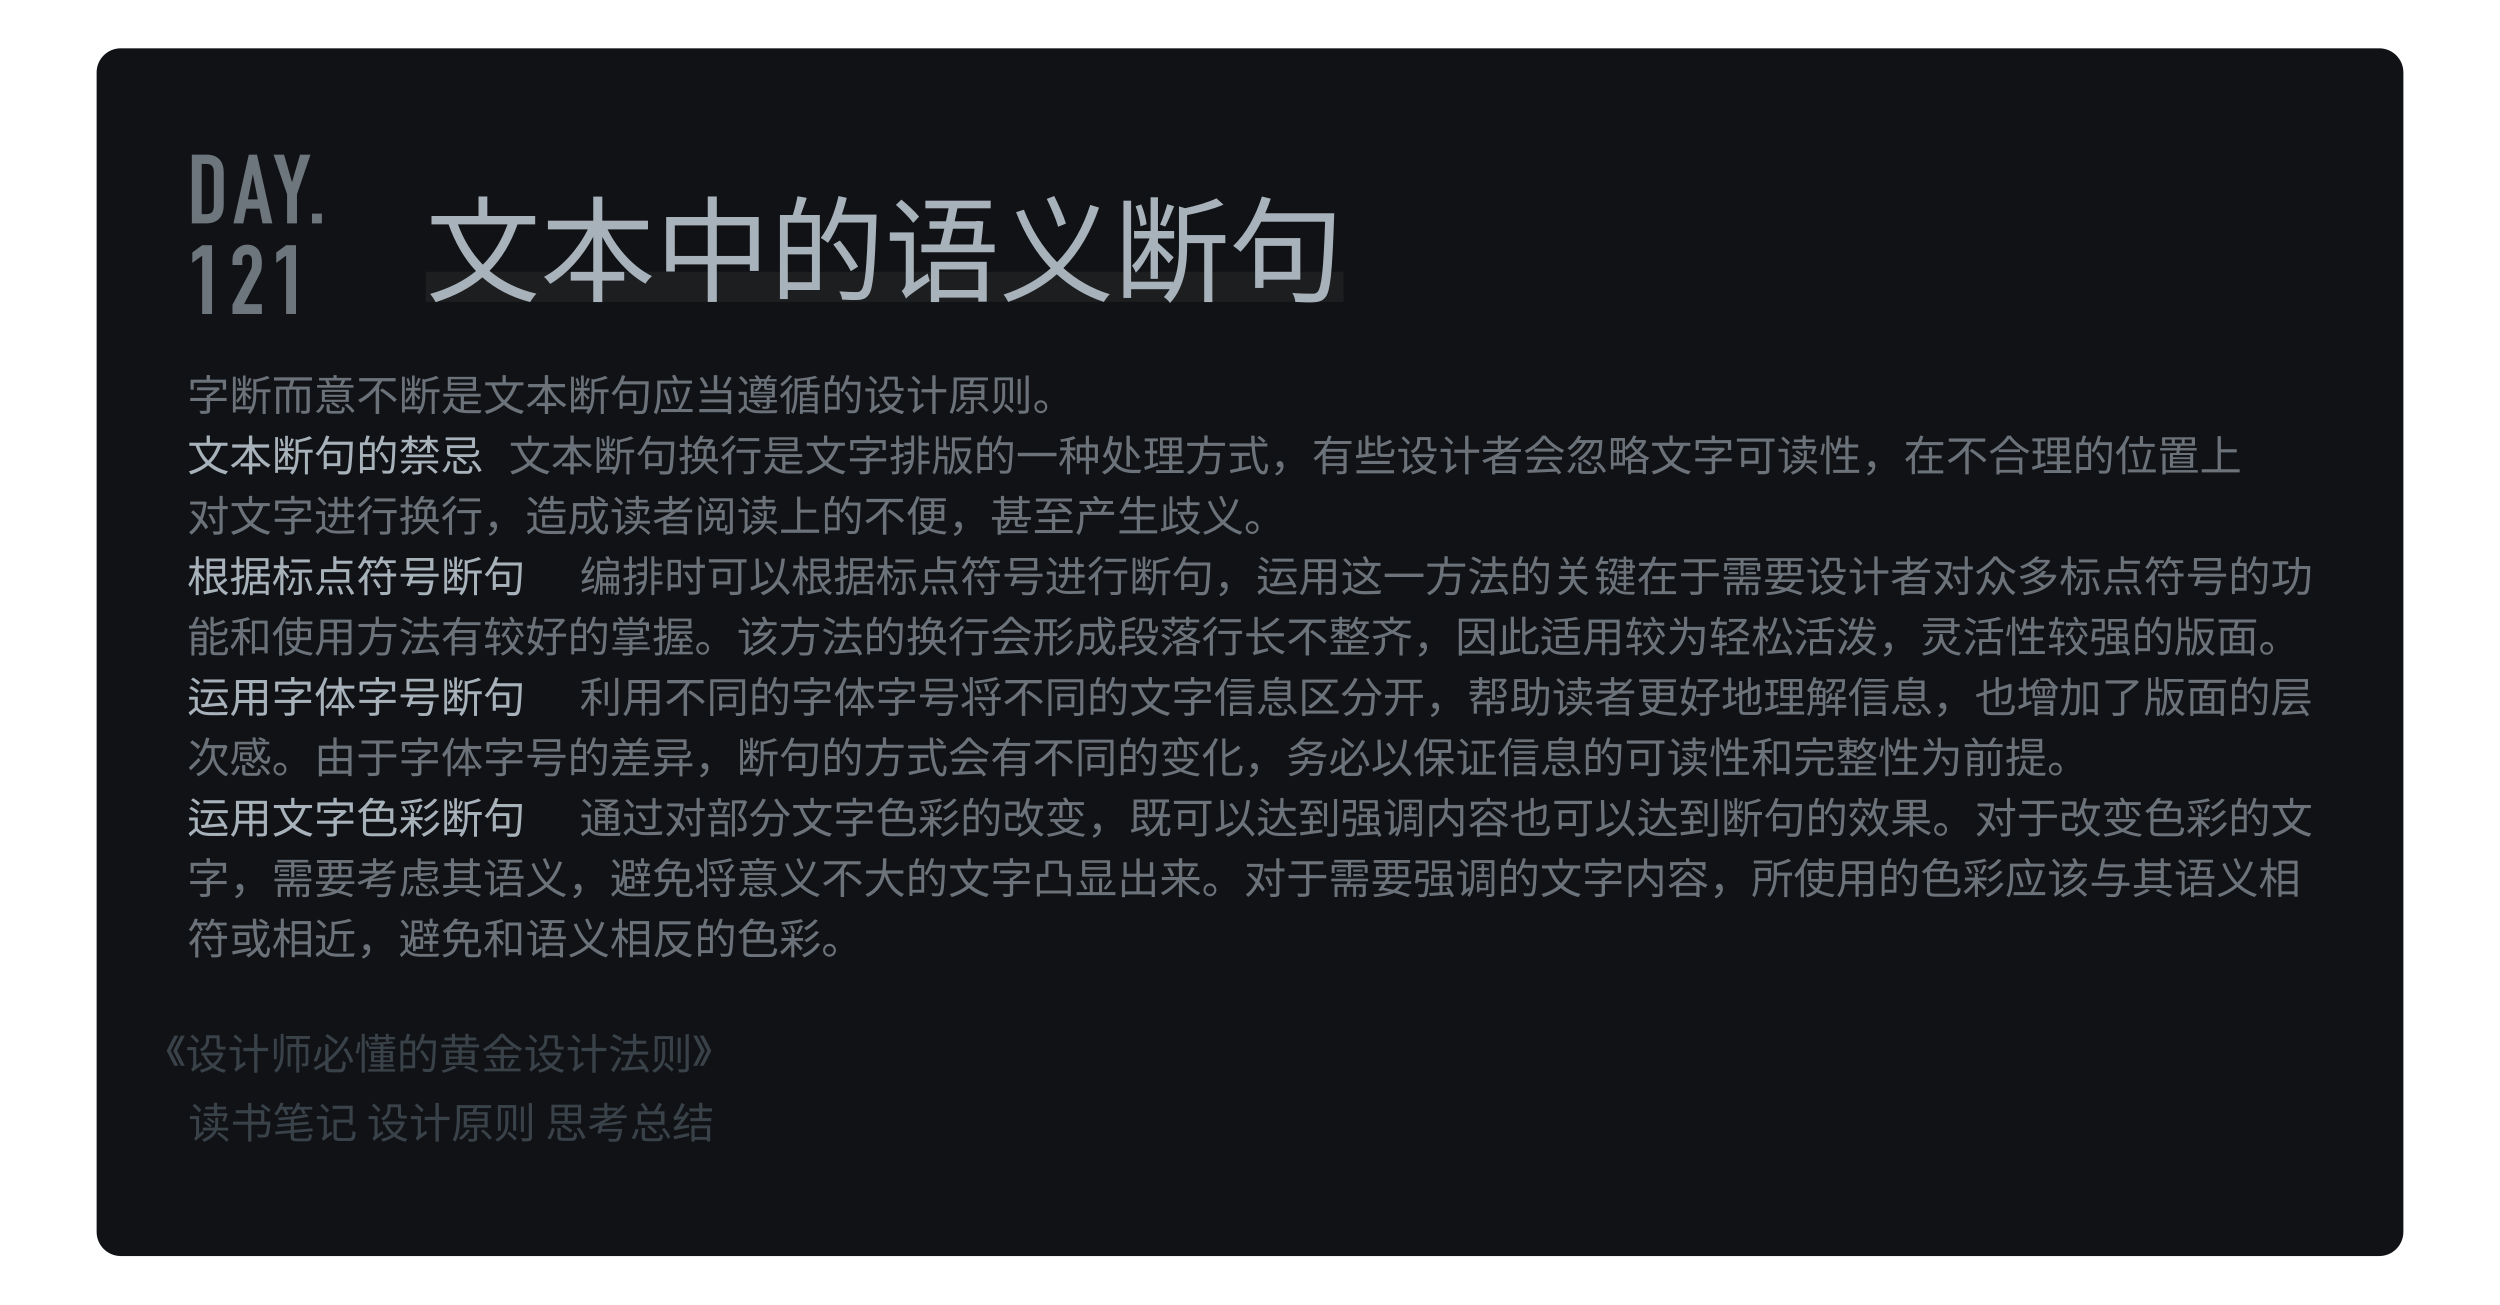
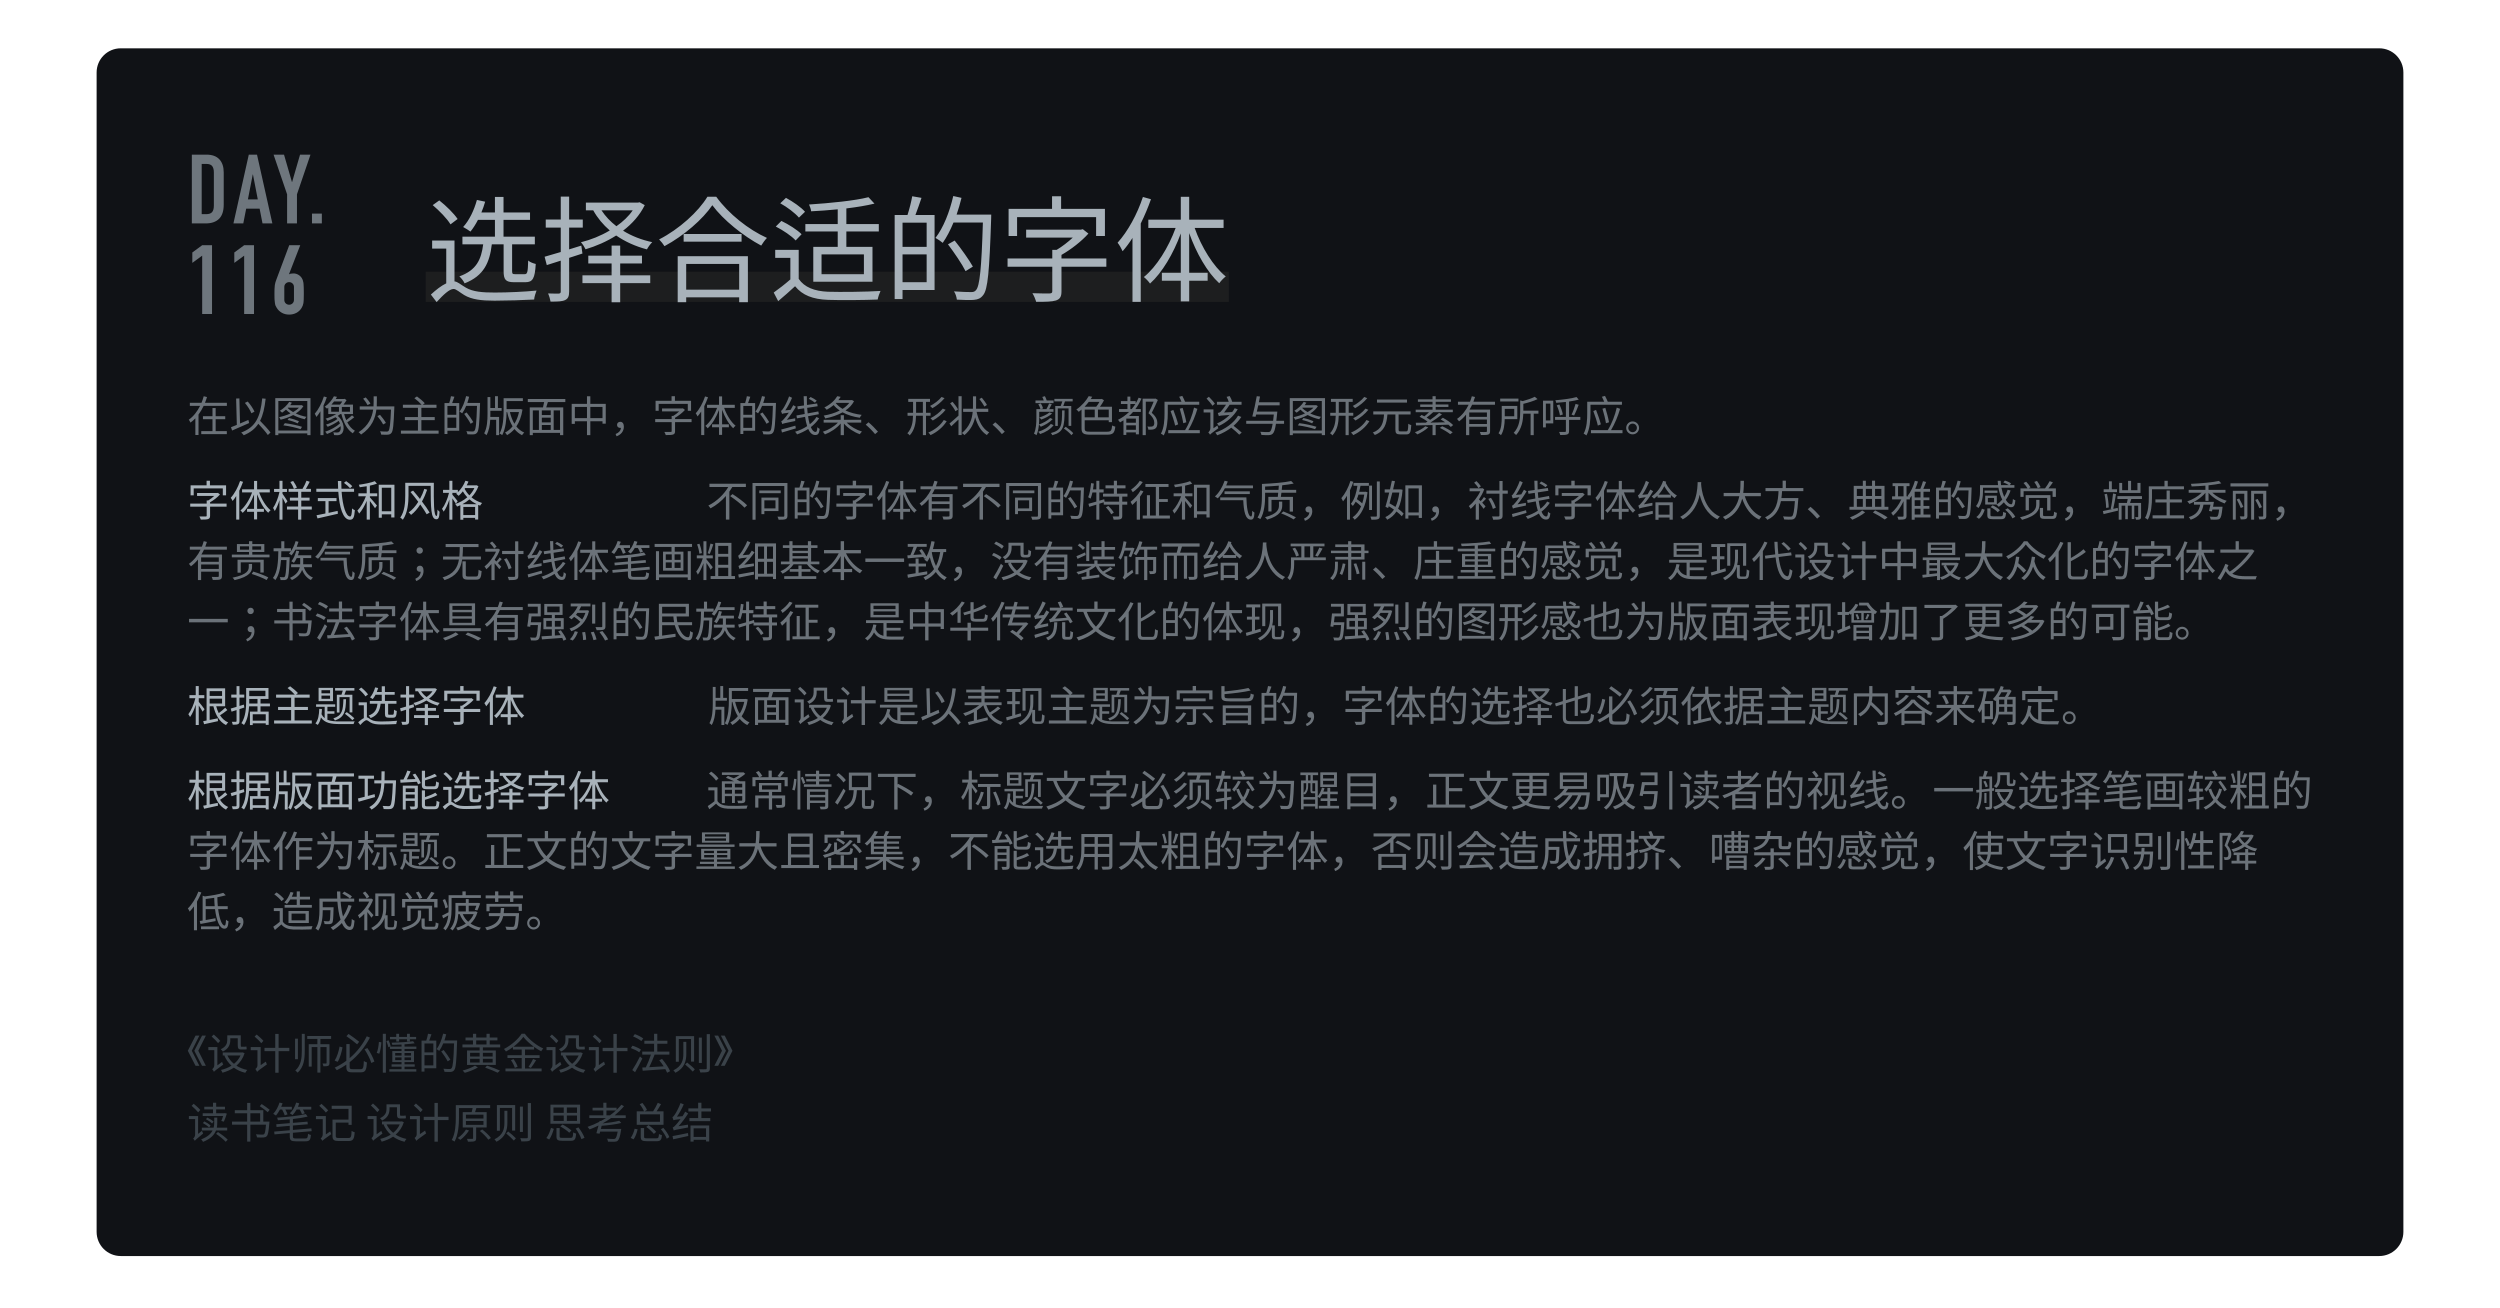
- <svg xmlns="http://www.w3.org/2000/svg" width="828px" height="432px" viewBox="0 0 828 432" version="1.1">
-   <g id="121" stroke="none" stroke-width="1" fill="none" fill-rule="evenodd">
+ <svg xmlns="http://www.w3.org/2000/svg" width="828px" height="433px" viewBox="0 0 828 433" version="1.1">
+   <g id="116" stroke="none" stroke-width="1" fill="none" fill-rule="evenodd" transform="translate(0, 0)">
    <g id="编组" transform="translate(32, 16)">
      <rect id="矩形" fill="#101216" x="0" y="0" width="764" height="400" rx="8" />
-       <path d="M31.536,58 L31.536,35.216 L36.368,35.216 C38.245,35.216 39.669,35.728 40.64,36.752 C41.611,37.776 42.096,39.227 42.096,41.104 L42.096,51.76 C42.096,53.893 41.579,55.467 40.544,56.48 C39.509,57.493 38.021,58 36.08,58 L31.536,58 Z M34.8,38.288 L34.8,54.928 L36.304,54.928 C37.221,54.928 37.872,54.699 38.256,54.24 C38.64,53.781 38.832,53.061 38.832,52.08 L38.832,41.104 C38.832,40.208 38.651,39.515 38.288,39.024 C37.925,38.533 37.264,38.288 36.304,38.288 L34.8,38.288 Z M53.376,50.032 L51.776,41.776 L51.712,41.776 L50.112,50.032 L53.376,50.032 Z M45.312,58 L50.4,35.216 L53.12,35.216 L58.208,58 L54.944,58 L53.984,53.104 L49.536,53.104 L48.576,58 L45.312,58 Z M63.088,58 L63.088,48.368 L58.608,35.216 L62.064,35.216 L64.688,44.272 L64.752,44.272 L67.376,35.216 L70.832,35.216 L66.352,48.368 L66.352,58 L63.088,58 Z M71.328,58 L71.328,54.736 L74.592,54.736 L74.592,58 L71.328,58 Z M34.96,88 L34.96,68.672 L31.696,71.072 L31.696,67.616 L34.96,65.216 L38.224,65.216 L38.224,88 L34.96,88 Z M44.992,88 L44.992,84.928 L50.88,73.824 C51.179,73.269 51.349,72.784 51.392,72.368 C51.435,71.952 51.456,71.435 51.456,70.816 C51.456,70.539 51.451,70.245 51.44,69.936 C51.429,69.627 51.371,69.355 51.264,69.12 C51.157,68.885 50.997,68.688 50.784,68.528 C50.571,68.368 50.261,68.288 49.856,68.288 C49.365,68.288 48.976,68.427 48.688,68.704 C48.4,68.981 48.256,69.387 48.256,69.92 L48.256,71.776 L44.992,71.776 L44.992,69.984 C44.992,69.301 45.12,68.661 45.376,68.064 C45.632,67.467 45.984,66.944 46.432,66.496 C46.859,66.048 47.371,65.691 47.968,65.424 C48.565,65.157 49.205,65.024 49.888,65.024 C50.741,65.024 51.472,65.179 52.08,65.488 C52.688,65.797 53.195,66.219 53.6,66.752 C53.984,67.285 54.267,67.893 54.448,68.576 C54.629,69.259 54.72,69.984 54.72,70.752 L54.716,71.276 C54.712,71.606 54.702,71.895 54.688,72.144 C54.667,72.517 54.624,72.875 54.56,73.216 C54.496,73.557 54.389,73.899 54.24,74.24 L54.073,74.606 C53.95,74.867 53.803,75.161 53.632,75.488 L48.832,84.736 L54.72,84.736 L54.72,88 L44.992,88 Z M62.768,88 L62.768,68.672 L59.504,71.072 L59.504,67.616 L62.768,65.216 L66.032,65.216 L66.032,88 L62.768,88 Z" id="DAY.121" fill="#6E767D" fill-rule="nonzero" />
+       <path d="M31.536,58 L31.536,35.216 L36.368,35.216 C38.245,35.216 39.669,35.728 40.64,36.752 C41.611,37.776 42.096,39.227 42.096,41.104 L42.096,51.76 C42.096,53.893 41.579,55.467 40.544,56.48 C39.509,57.493 38.021,58 36.08,58 L31.536,58 Z M34.8,38.288 L34.8,54.928 L36.304,54.928 C37.221,54.928 37.872,54.699 38.256,54.24 C38.64,53.781 38.832,53.061 38.832,52.08 L38.832,41.104 C38.832,40.208 38.651,39.515 38.288,39.024 C37.925,38.533 37.264,38.288 36.304,38.288 L34.8,38.288 Z M53.376,50.032 L51.776,41.776 L51.712,41.776 L50.112,50.032 L53.376,50.032 Z M45.312,58 L50.4,35.216 L53.12,35.216 L58.208,58 L54.944,58 L53.984,53.104 L49.536,53.104 L48.576,58 L45.312,58 Z M63.088,58 L63.088,48.368 L58.608,35.216 L62.064,35.216 L64.688,44.272 L64.752,44.272 L67.376,35.216 L70.832,35.216 L66.352,48.368 L66.352,58 L63.088,58 Z M71.328,58 L71.328,54.736 L74.592,54.736 L74.592,58 L71.328,58 Z M34.96,88 L34.96,68.672 L31.696,71.072 L31.696,67.616 L34.96,65.216 L38.224,65.216 L38.224,88 L34.96,88 Z M67.44,65.216 L63.728,74.784 L63.792,74.848 C63.899,74.763 64.064,74.693 64.288,74.64 C64.512,74.587 64.805,74.56 65.168,74.56 C65.744,74.56 66.277,74.699 66.768,74.976 C67.259,75.253 67.643,75.605 67.92,76.032 C68.069,76.267 68.187,76.501 68.272,76.736 C68.357,76.971 68.432,77.28 68.496,77.664 L68.535,78.082 C68.559,78.383 68.578,78.729 68.592,79.12 L68.606,79.589 C68.614,79.921 68.619,80.292 68.622,80.701 L68.624,81.344 C68.624,82.091 68.613,82.704 68.592,83.184 L68.561,83.722 C68.543,83.971 68.522,84.192 68.496,84.384 C68.432,84.725 68.352,85.013 68.256,85.248 C68.16,85.483 68.037,85.728 67.888,85.984 C67.461,86.688 66.891,87.232 66.176,87.616 C65.461,88 64.656,88.192 63.76,88.192 C62.864,88.192 62.064,87.995 61.36,87.6 C60.656,87.205 60.091,86.667 59.664,85.984 C59.493,85.728 59.36,85.483 59.264,85.248 C59.168,85.013 59.099,84.725 59.056,84.384 C58.992,84.064 58.949,83.664 58.928,83.184 L58.912,82.74 C58.904,82.422 58.898,82.061 58.897,81.656 L58.899,80.771 C58.902,80.408 58.909,80.086 58.92,79.804 L58.928,79.6 C58.949,79.141 58.981,78.741 59.024,78.4 C59.067,78.08 59.131,77.787 59.216,77.52 C59.301,77.253 59.397,76.971 59.504,76.672 L63.792,65.216 L67.44,65.216 Z M52.128,65.216 L52.128,88 L48.864,88 L48.864,68.672 L45.6,71.072 L45.6,67.616 L48.864,65.216 L52.128,65.216 Z M63.76,77.44 C63.333,77.44 62.96,77.589 62.64,77.888 C62.32,78.187 62.16,78.581 62.16,79.072 L62.16,79.072 L62.16,83.296 C62.16,83.787 62.32,84.181 62.64,84.48 C62.96,84.779 63.333,84.928 63.76,84.928 C64.187,84.928 64.56,84.779 64.88,84.48 C65.2,84.181 65.36,83.787 65.36,83.296 L65.36,83.296 L65.36,79.072 C65.36,78.581 65.2,78.187 64.88,77.888 C64.56,77.589 64.187,77.44 63.76,77.44 Z" id="DAY.116" fill="#6E767D" fill-rule="nonzero" />
    </g>
-     <rect id="矩形" fill="#1D1E1F" x="141" y="90" width="304" height="10" />
-     <text id="文本中的语义断句" font-family="PingFangSC-Semibold, PingFang SC" font-size="38" font-weight="500" line-spacing="38" fill="#A8B2BA">
-       <tspan x="141" y="97">文本中的语义断句</tspan>
+     <rect id="矩形" fill="#1D1E1F" x="141" y="90" width="266" height="10" />
+     <text id="选择合适的字体" font-family="PingFangSC-Semibold, PingFang SC" font-size="38" font-weight="500" line-spacing="38" fill="#A8B2BA">
+       <tspan x="141" y="97">选择合适的字体</tspan>
    </text>
-     <text id="字断而意不断是文本断句应当遵循的设计原则" font-family="PingFangSC-Regular, PingFang SC" font-size="14" font-weight="normal" line-spacing="20" fill="#A8B2BA">
-       <tspan x="62" y="136" fill-opacity="0.6">字断而意不断是文本断句应当遵循的设计原则。</tspan>
-       <tspan x="356" y="136" />
-       <tspan x="62" y="156" font-family="PingFangSC-Medium, PingFang SC" font-weight="400">文本断句的禁忌</tspan>
-       <tspan x="160" y="156" font-family="PingFangSC-Medium, PingFang SC" font-weight="400" fill-opacity="0.6"> </tspan>
-       <tspan x="168.477" y="156" fill-opacity="0.6">   文本断句换行是文字排版的一种处理方式，有些设计者会忽略文字可读性，在不合理的位置上</tspan>
-       <tspan x="62" y="176" fill-opacity="0.6">对文字进行换行，造成读者阅读上的不便，甚至产生歧义。</tspan>
-       <tspan x="62" y="196" font-family="PingFangSC-Medium, PingFang SC" font-weight="400">根据标点符号断句</tspan>
-       <tspan x="174" y="196">  </tspan>
-       <tspan x="192" y="196" fill-opacity="0.6">编排时可以根据标点符号进行断句，运用这一方法的关键在于需要设计者对众多标点符号的功</tspan>
-       <tspan x="62" y="216" fill-opacity="0.6">能和使用方法有较好的掌握。该方法的换行会形成段落行长不整齐，因此适用较为轻松活泼，灵活性较强的版面。</tspan>
-       <tspan x="762" y="216" />
-       <tspan x="62" y="236" font-family="PingFangSC-Medium, PingFang SC" font-weight="400">运用字体字号断句</tspan>
-       <tspan x="174" y="236">  </tspan>
-       <tspan x="192" y="236" fill-opacity="0.6">利用不同的字体字号将不同的文字信息区分开，帮助读者更好地理解信息，也增加了版面的层</tspan>
-       <tspan x="62" y="256" fill-opacity="0.6">次感。由于字体字号的差异，断句的方式会有不同的变化，务必以保证信息的可读性和完整性为前提。</tspan>
-       <tspan x="62" y="276" font-family="PingFangSC-Medium, PingFang SC" font-weight="400">运用文字色彩断句</tspan>
-       <tspan x="174" y="276">  </tspan>
-       <tspan x="192" y="276" fill-opacity="0.6">通过对部分文字色彩的改变，既可以达到强调内容也可以达到断句的效果。对于改变色彩的文</tspan>
-       <tspan x="62" y="296" fill-opacity="0.6">字，需要考虑其语义，避免将意义不大的文字凸显出来。对于需要强调的文字内容，所使用的色彩应该与其语义相</tspan>
-       <tspan x="62" y="316" fill-opacity="0.6">符或相近，避免和语义相反的色彩。</tspan>
+     <text id="在以图像为主的版面中，字体的线条、形状、" opacity="0.6" font-family="PingFangSC-Regular, PingFang SC" font-size="14" font-weight="normal" line-spacing="20" fill="#A8B2BA">
+       <tspan x="62" y="143">在以图像为主的版面中，字体的线条、形状、颜色都应该与图形元素有所呼应。</tspan>
+     </text>
+     <text id="字体样式和风格-不同的字体有不同的特征和" font-family="PingFangSC-Medium, PingFang SC" font-size="14" font-weight="400" line-spacing="20" fill="#A8B2BA">
+       <tspan x="62" y="171">字体样式和风格</tspan>
+       <tspan x="160" y="171" font-family="PingFangSC-Regular, PingFang SC" font-weight="normal">             </tspan>
+       <tspan x="234" y="171" font-family="PingFangSC-Regular, PingFang SC" font-weight="normal" fill-opacity="0.6">不同的字体有不同的特征和气质，例如，衬线字体给人大方、典雅的感觉，端庄秀丽，</tspan>
+       <tspan x="62" y="191" font-family="PingFangSC-Regular, PingFang SC" font-weight="normal" fill-opacity="0.6">有贵族气质；无衬线体笔画粗细基本一致，没有装饰而给人严肃、庄重的感觉，是现代设计中最大众化的字体之</tspan>
+       <tspan x="62" y="211" font-family="PingFangSC-Regular, PingFang SC" font-weight="normal" fill-opacity="0.6">一；书法字体具有强烈的民族特征，是中华传统文化的体现，强烈的图形感也为版面表现增加了更多的可能。</tspan>
+     </text>
+     <text id="根据主题选择字体-版面设计是以表现主题为" font-family="PingFangSC-Medium, PingFang SC" font-size="14" font-weight="400" line-spacing="20" fill="#A8B2BA">
+       <tspan x="62" y="239">根据主题选择字体</tspan>
+       <tspan x="174" y="239" font-family="PingFangSC-Regular, PingFang SC" font-weight="normal">             </tspan>
+       <tspan x="234.606" y="239" font-family="PingFangSC-Regular, PingFang SC" font-weight="normal" fill-opacity="0.6">版面设计是以表现主题为宗旨的，字体的选择也必须依据主题内容来确定。</tspan>
+     </text>
+     <text id="根据版面功能选择字体-通常情况下，标题文" font-family="PingFangSC-Medium, PingFang SC" font-size="14" font-weight="400" line-spacing="20" fill="#A8B2BA">
+       <tspan x="62" y="267">根据版面功能选择字体</tspan>
+       <tspan x="202" y="267" font-family="PingFangSC-Regular, PingFang SC" font-weight="normal">    </tspan>
+       <tspan x="234" y="267" font-family="PingFangSC-Regular, PingFang SC" font-weight="normal" fill-opacity="0.6">通常情况下，标题文字必须较为醒目，正文更易吸引读者的视线。一般选择笔画较粗的</tspan>
+       <tspan x="62" y="287" font-family="PingFangSC-Regular, PingFang SC" font-weight="normal" fill-opacity="0.6">字体作为标题。正文的文字量大且密集，不能选用太粗的字体，否则会造成拥挤、嘈杂的感觉，使文字识别性降</tspan>
+       <tspan x="62" y="307" font-family="PingFangSC-Regular, PingFang SC" font-weight="normal" fill-opacity="0.6">低，造成视觉疲劳。</tspan>
    </text>
    <text id="《设计师必懂的黄金设计法则》-读书笔记" font-family="PingFangSC-Regular, PingFang SC" font-size="14" font-weight="normal" line-spacing="24" fill="#3A4249">
-       <tspan x="55" y="353">《设计师必懂的黄金设计法则》     </tspan>
-       <tspan x="55" y="377" letter-spacing="-1">  </tspan>
-       <tspan x="62.324" y="377">读书笔记 设计原则 思考总结</tspan>
+       <tspan x="62" y="353">《设计师必懂的黄金设计法则》     </tspan>
+       <tspan x="62" y="377">读书笔记 设计原则 思考总结</tspan>
    </text>
  </g>
</svg>
